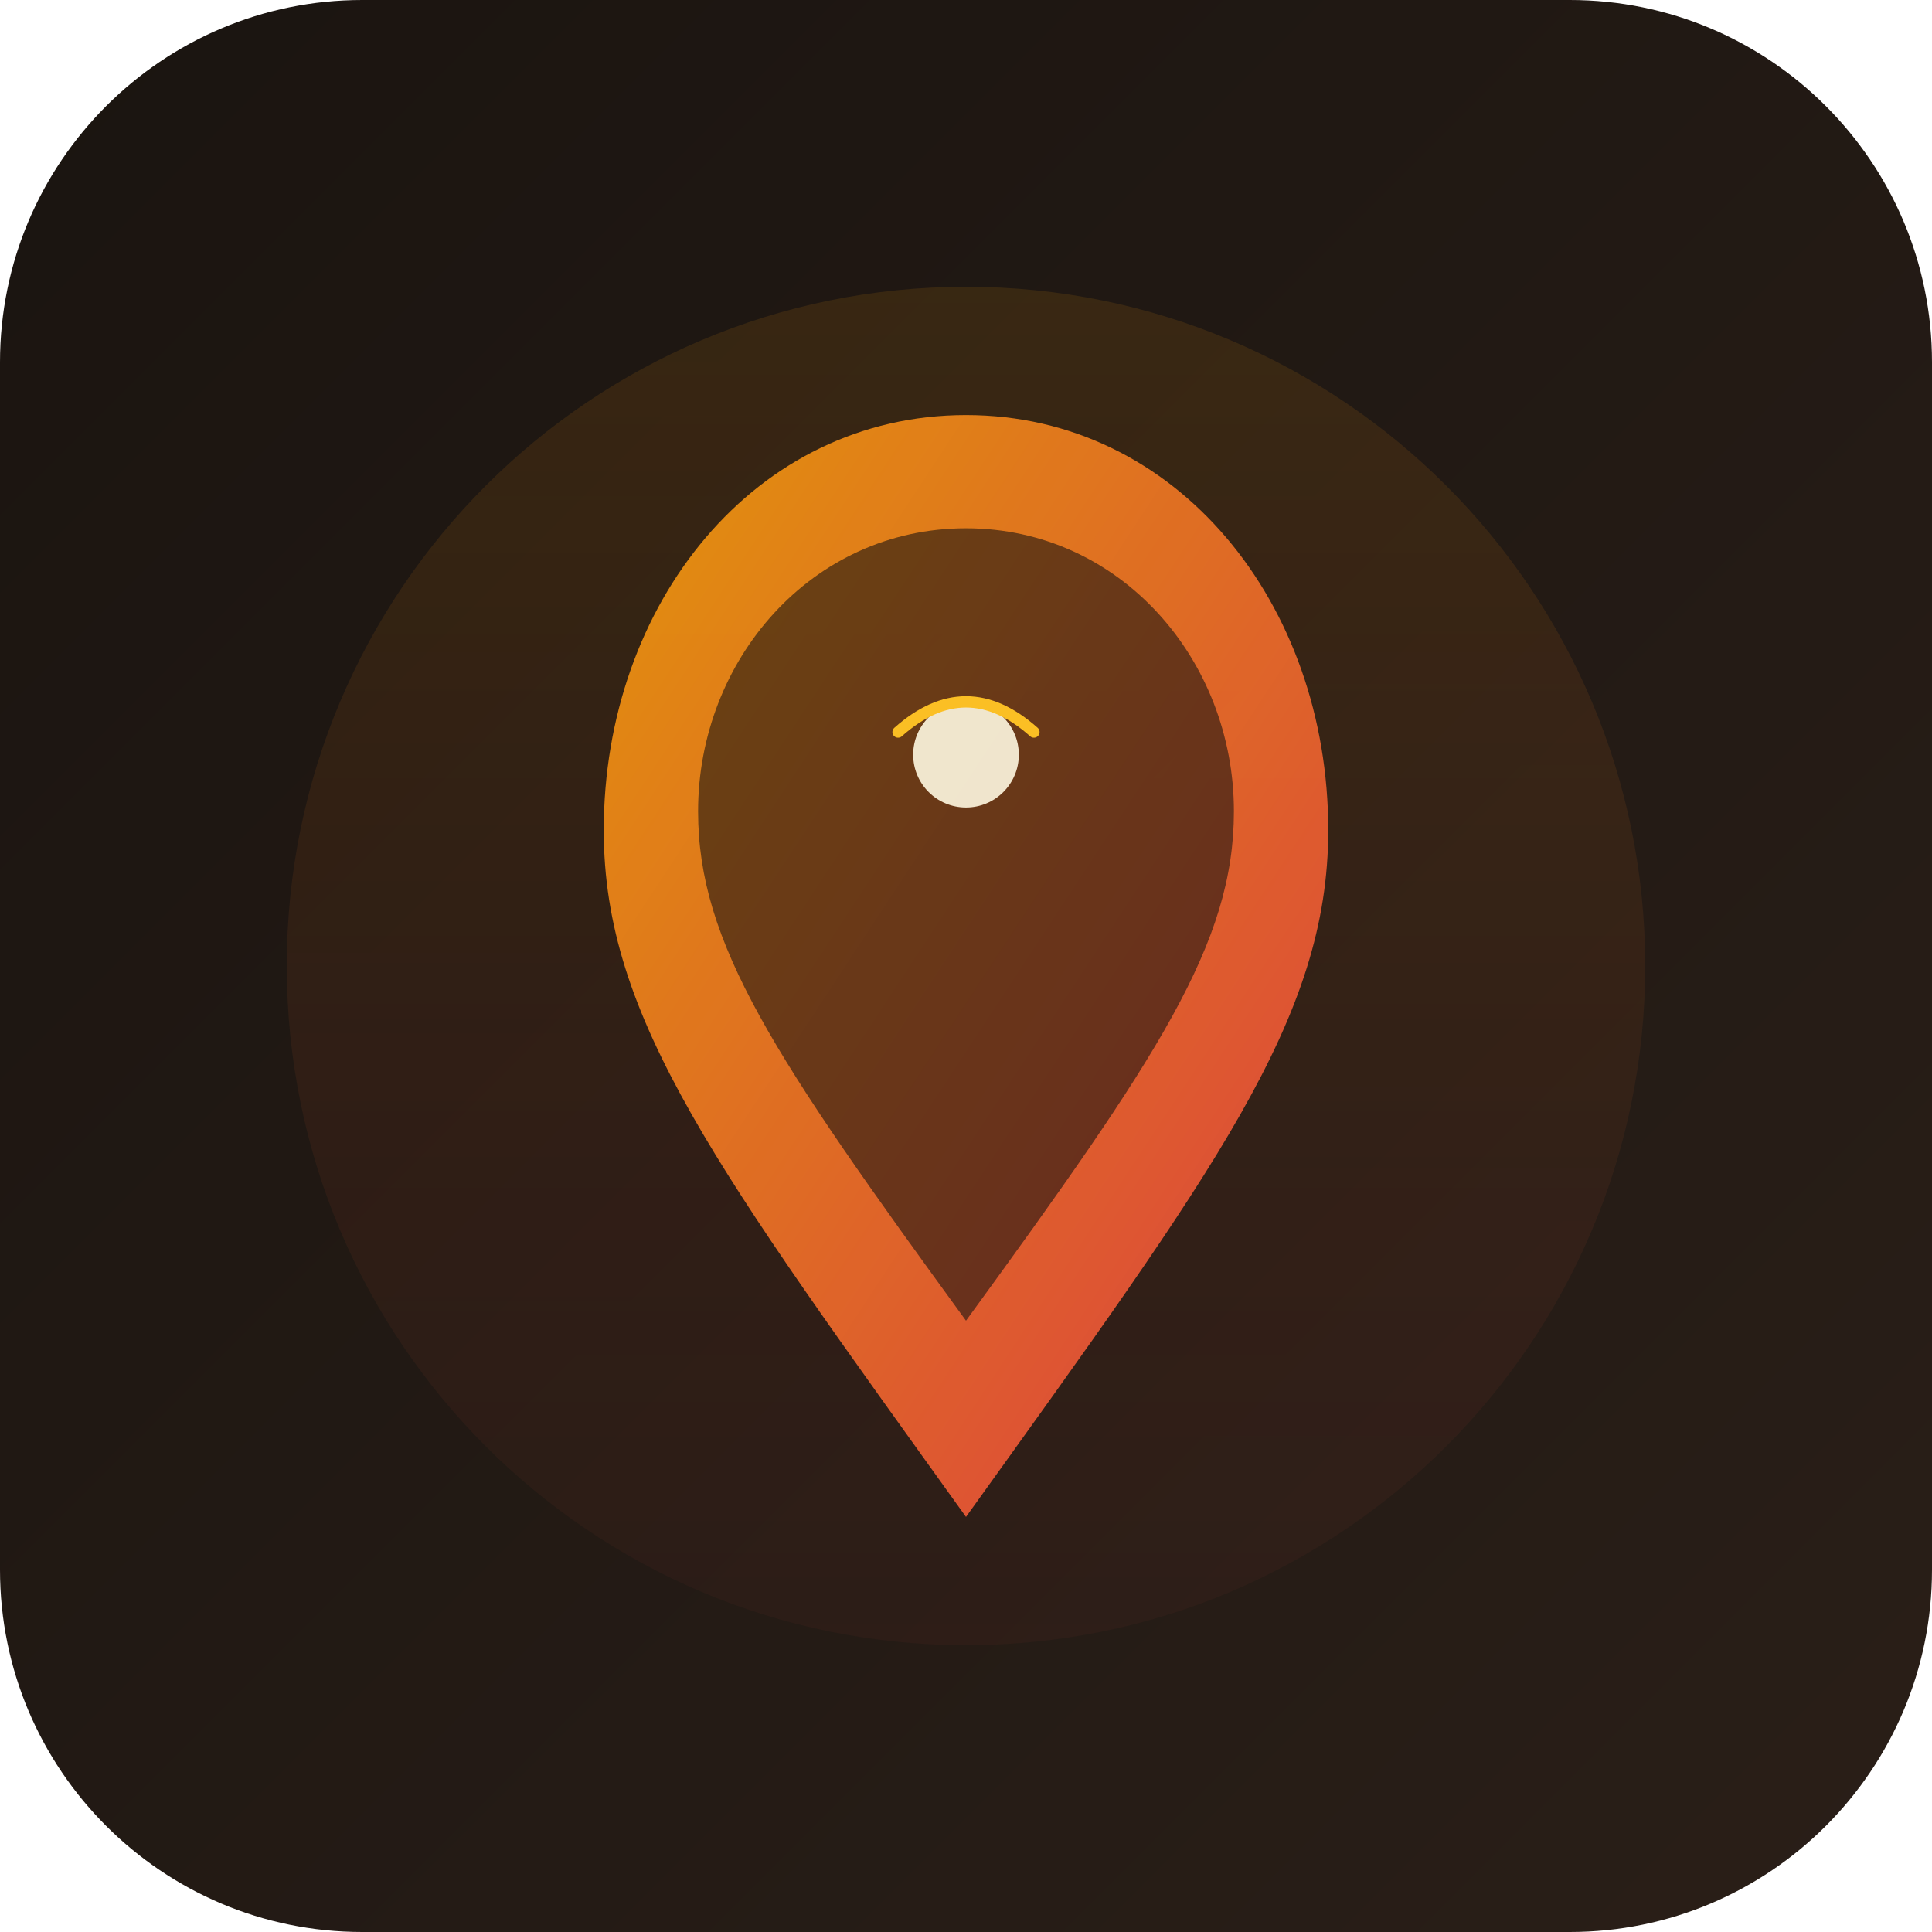
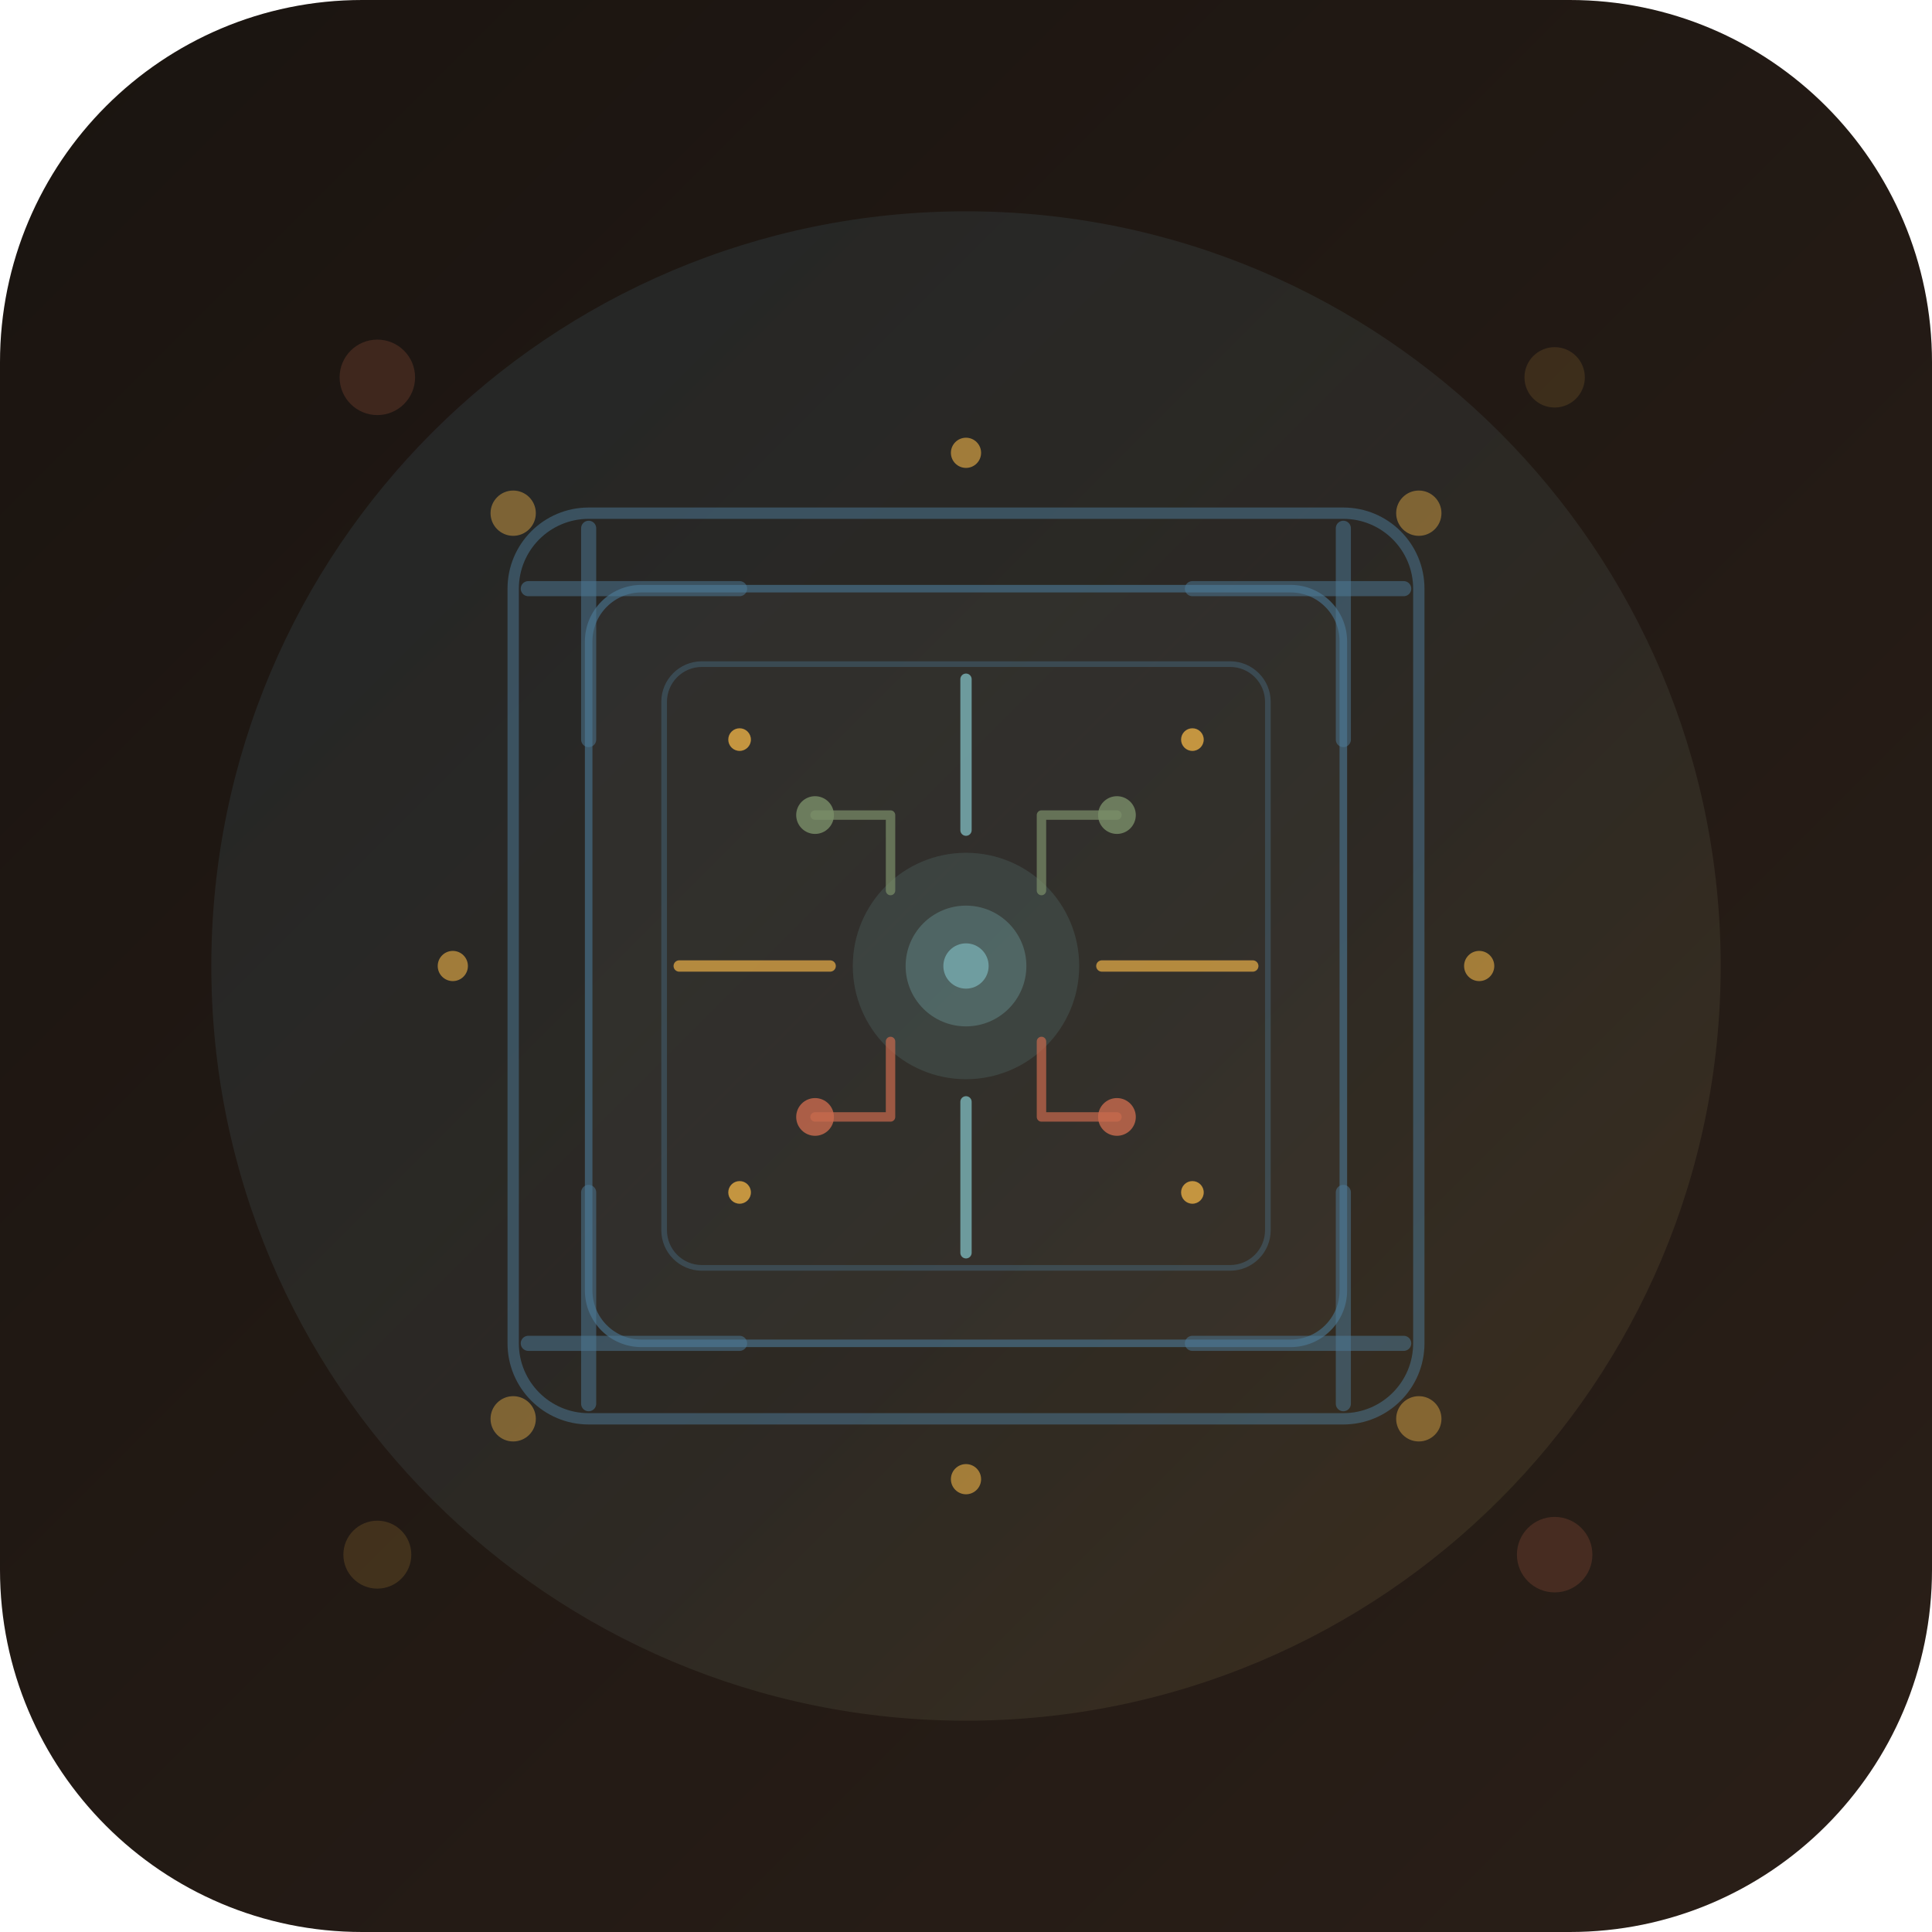
<svg xmlns="http://www.w3.org/2000/svg" viewBox="0 0 512 512" width="512" height="512">
  <defs>
-     <linearGradient id="bg" x1="0%" y1="0%" x2="100%" y2="100%">
-       <stop offset="0%" style="stop-color:#1a1410;stop-opacity:1" />
-       <stop offset="100%" style="stop-color:#2a1f18;stop-opacity:1" />
+     <linearGradient id="bgGrad" x1="0%" y1="0%" x2="100%" y2="100%">
+       <stop offset="0%" stop-color="#1a1410" />
+       <stop offset="100%" stop-color="#2a1f18" />
    </linearGradient>
-     <linearGradient id="accent" x1="0%" y1="0%" x2="100%" y2="100%">
-       <stop offset="0%" style="stop-color:#f59e0b;stop-opacity:1" />
-       <stop offset="100%" style="stop-color:#ef4444;stop-opacity:1" />
+     <linearGradient id="chipGlow" x1="0%" y1="0%" x2="100%" y2="100%">
+       <stop offset="0%" stop-color="#4D7B99" stop-opacity="0.15" />
+       <stop offset="50%" stop-color="#7CB5B9" stop-opacity="0.1" />
+       <stop offset="100%" stop-color="#D4A043" stop-opacity="0.12" />
    </linearGradient>
-     <linearGradient id="glow" x1="0%" y1="0%" x2="0%" y2="100%">
-       <stop offset="0%" style="stop-color:#f59e0b;stop-opacity:0.3" />
-       <stop offset="100%" style="stop-color:#ef4444;stop-opacity:0.1" />
+     <linearGradient id="accentLine" x1="0%" y1="0%" x2="100%" y2="100%">
+       <stop offset="0%" stop-color="#D4A043" />
+       <stop offset="100%" stop-color="#C96A4D" />
    </linearGradient>
  </defs>
-   <rect width="512" height="512" rx="96" fill="url(#bg)" />
-   <circle cx="256" cy="256" r="180" fill="url(#glow)" opacity="0.4" />
-   <path d="M256 110 C200 110, 160 160, 160 220 C160 270, 190 310, 256 402 C322 310, 352 270, 352 220 C352 160, 312 110, 256 110 Z" fill="url(#accent)" opacity="0.9" />
-   <path d="M256 140 C215 140, 185 175, 185 215 C185 250, 205 280, 256 350 C307 280, 327 250, 327 215 C327 175, 297 140, 256 140 Z" fill="#1a1410" opacity="0.6" />
-   <circle cx="256" cy="200" r="14" fill="#fff8e1" opacity="0.9" />
-   <path d="M238 194 Q256 178 274 194" stroke="#fbbf24" stroke-width="3" fill="none" stroke-linecap="round" />
-   <path d="M225 310 L287 310" stroke="url(#accent)" stroke-width="10" stroke-linecap="round" opacity="0.8" />
+   <rect width="512" height="512" rx="96" fill="url(#bgGrad)" />
+   <circle cx="256" cy="256" r="200" fill="url(#chipGlow)" />
+   <rect x="136" y="136" width="240" height="240" rx="20" fill="none" stroke="#4D7B99" stroke-width="3" opacity="0.5" />
+   <rect x="156" y="156" width="200" height="200" rx="14" fill="#F5F2EB" fill-opacity="0.06" stroke="#4D7B99" stroke-width="2" opacity="0.6" />
+   <rect x="176" y="176" width="160" height="160" rx="10" fill="none" stroke="#4D7B99" stroke-width="1.5" opacity="0.35" />
+   <circle cx="256" cy="256" r="30" fill="#7CB5B9" fill-opacity="0.15" />
+   <circle cx="256" cy="256" r="16" fill="#7CB5B9" fill-opacity="0.3" />
+   <circle cx="256" cy="256" r="6" fill="#7CB5B9" fill-opacity="0.7" />
+   <line x1="220" y1="256" x2="180" y2="256" stroke="#D4A043" stroke-width="3" stroke-linecap="round" opacity="0.8" />
+   <line x1="292" y1="256" x2="332" y2="256" stroke="#D4A043" stroke-width="3" stroke-linecap="round" opacity="0.8" />
+   <line x1="256" y1="220" x2="256" y2="180" stroke="#7CB5B9" stroke-width="3" stroke-linecap="round" opacity="0.8" />
+   <line x1="256" y1="292" x2="256" y2="332" stroke="#7CB5B9" stroke-width="3" stroke-linecap="round" opacity="0.8" />
+   <path d="M216 216 L236 216 L236 236" stroke="#7A8F69" stroke-width="2.5" fill="none" stroke-linecap="round" stroke-linejoin="round" opacity="0.7" />
+   <path d="M296 216 L276 216 L276 236" stroke="#7A8F69" stroke-width="2.5" fill="none" stroke-linecap="round" stroke-linejoin="round" opacity="0.7" />
+   <path d="M216 296 L236 296 L236 276" stroke="#C96A4D" stroke-width="2.5" fill="none" stroke-linecap="round" stroke-linejoin="round" opacity="0.7" />
+   <path d="M296 296 L276 296 L276 276" stroke="#C96A4D" stroke-width="2.5" fill="none" stroke-linecap="round" stroke-linejoin="round" opacity="0.7" />
+   <circle cx="216" cy="216" r="5" fill="#7A8F69" opacity="0.8" />
+   <circle cx="216" cy="296" r="5" fill="#C96A4D" opacity="0.8" />
+   <circle cx="296" cy="216" r="5" fill="#7A8F69" opacity="0.8" />
+   <circle cx="296" cy="296" r="5" fill="#C96A4D" opacity="0.8" />
+   <line x1="156" y1="196" x2="156" y2="140" stroke="#4D7B99" stroke-width="4" stroke-linecap="round" opacity="0.5" />
+   <line x1="196" y1="156" x2="140" y2="156" stroke="#4D7B99" stroke-width="4" stroke-linecap="round" opacity="0.5" />
+   <line x1="356" y1="196" x2="356" y2="140" stroke="#4D7B99" stroke-width="4" stroke-linecap="round" opacity="0.5" />
+   <line x1="316" y1="156" x2="372" y2="156" stroke="#4D7B99" stroke-width="4" stroke-linecap="round" opacity="0.5" />
+   <line x1="156" y1="316" x2="156" y2="372" stroke="#4D7B99" stroke-width="4" stroke-linecap="round" opacity="0.5" />
+   <line x1="196" y1="356" x2="140" y2="356" stroke="#4D7B99" stroke-width="4" stroke-linecap="round" opacity="0.5" />
+   <line x1="356" y1="316" x2="356" y2="372" stroke="#4D7B99" stroke-width="4" stroke-linecap="round" opacity="0.5" />
+   <line x1="316" y1="356" x2="372" y2="356" stroke="#4D7B99" stroke-width="4" stroke-linecap="round" opacity="0.5" />
+   <circle cx="196" cy="196" r="3" fill="#D4A043" opacity="0.9" />
+   <circle cx="316" cy="196" r="3" fill="#D4A043" opacity="0.9" />
+   <circle cx="196" cy="316" r="3" fill="#D4A043" opacity="0.9" />
+   <circle cx="316" cy="316" r="3" fill="#D4A043" opacity="0.9" />
+   <path d="M176 256 L120 256" stroke="url(#accentLine)" stroke-width="3" stroke-linecap="round" opacity="0.6" />
+   <path d="M392 256 L336 256" stroke="url(#accentLine)" stroke-width="3" stroke-linecap="round" opacity="0.6" />
+   <path d="M256 120 L256 176" stroke="url(#accentLine)" stroke-width="3" stroke-linecap="round" opacity="0.6" />
+   <path d="M256 392 L256 336" stroke="url(#accentLine)" stroke-width="3" stroke-linecap="round" opacity="0.6" />
+   <circle cx="120" cy="256" r="4" fill="#D4A043" opacity="0.7" />
+   <circle cx="392" cy="256" r="4" fill="#D4A043" opacity="0.7" />
+   <circle cx="256" cy="120" r="4" fill="#D4A043" opacity="0.7" />
+   <circle cx="256" cy="392" r="4" fill="#D4A043" opacity="0.7" />
+   <circle cx="136" cy="136" r="6" fill="#D4A043" opacity="0.5" />
+   <circle cx="376" cy="136" r="6" fill="#D4A043" opacity="0.5" />
+   <circle cx="136" cy="376" r="6" fill="#D4A043" opacity="0.5" />
+   <circle cx="376" cy="376" r="6" fill="#D4A043" opacity="0.5" />
+   <circle cx="100" cy="100" r="10" fill="#C96A4D" opacity="0.2" />
+   <circle cx="412" cy="100" r="8" fill="#D4A043" opacity="0.15" />
+   <circle cx="100" cy="412" r="9" fill="#D4A043" opacity="0.18" />
+   <circle cx="412" cy="412" r="10" fill="#C96A4D" opacity="0.2" />
</svg>
